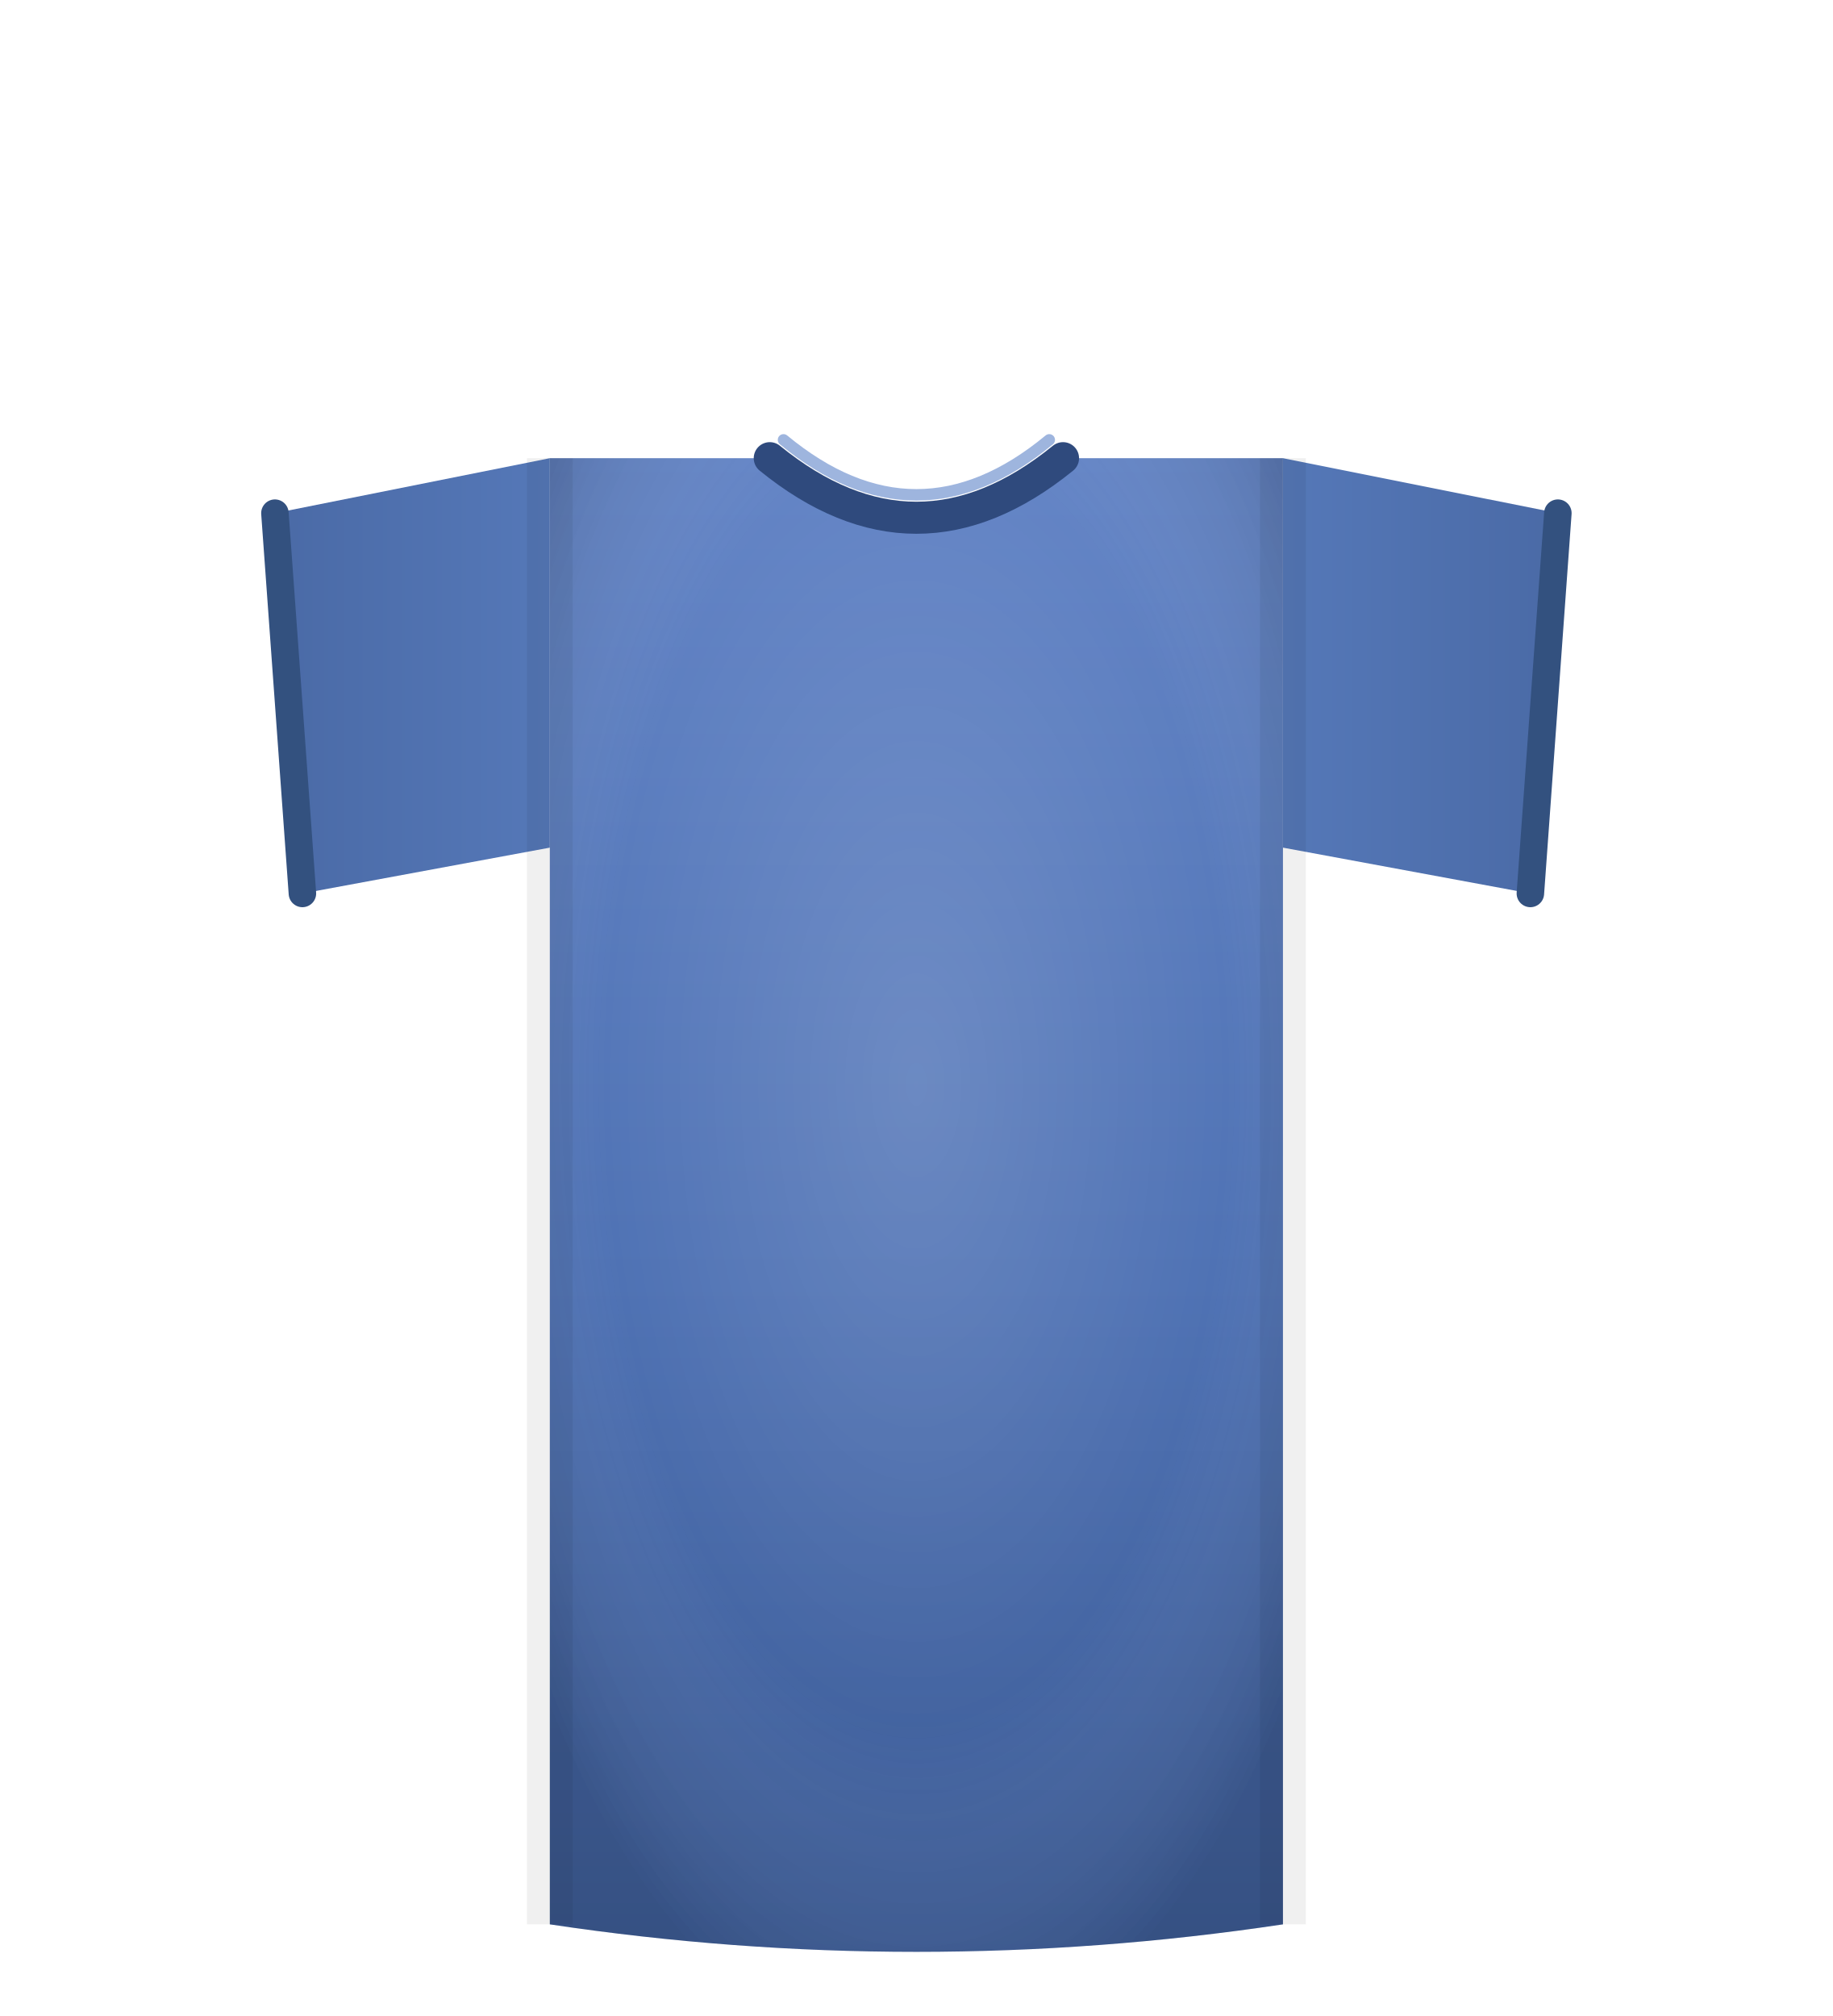
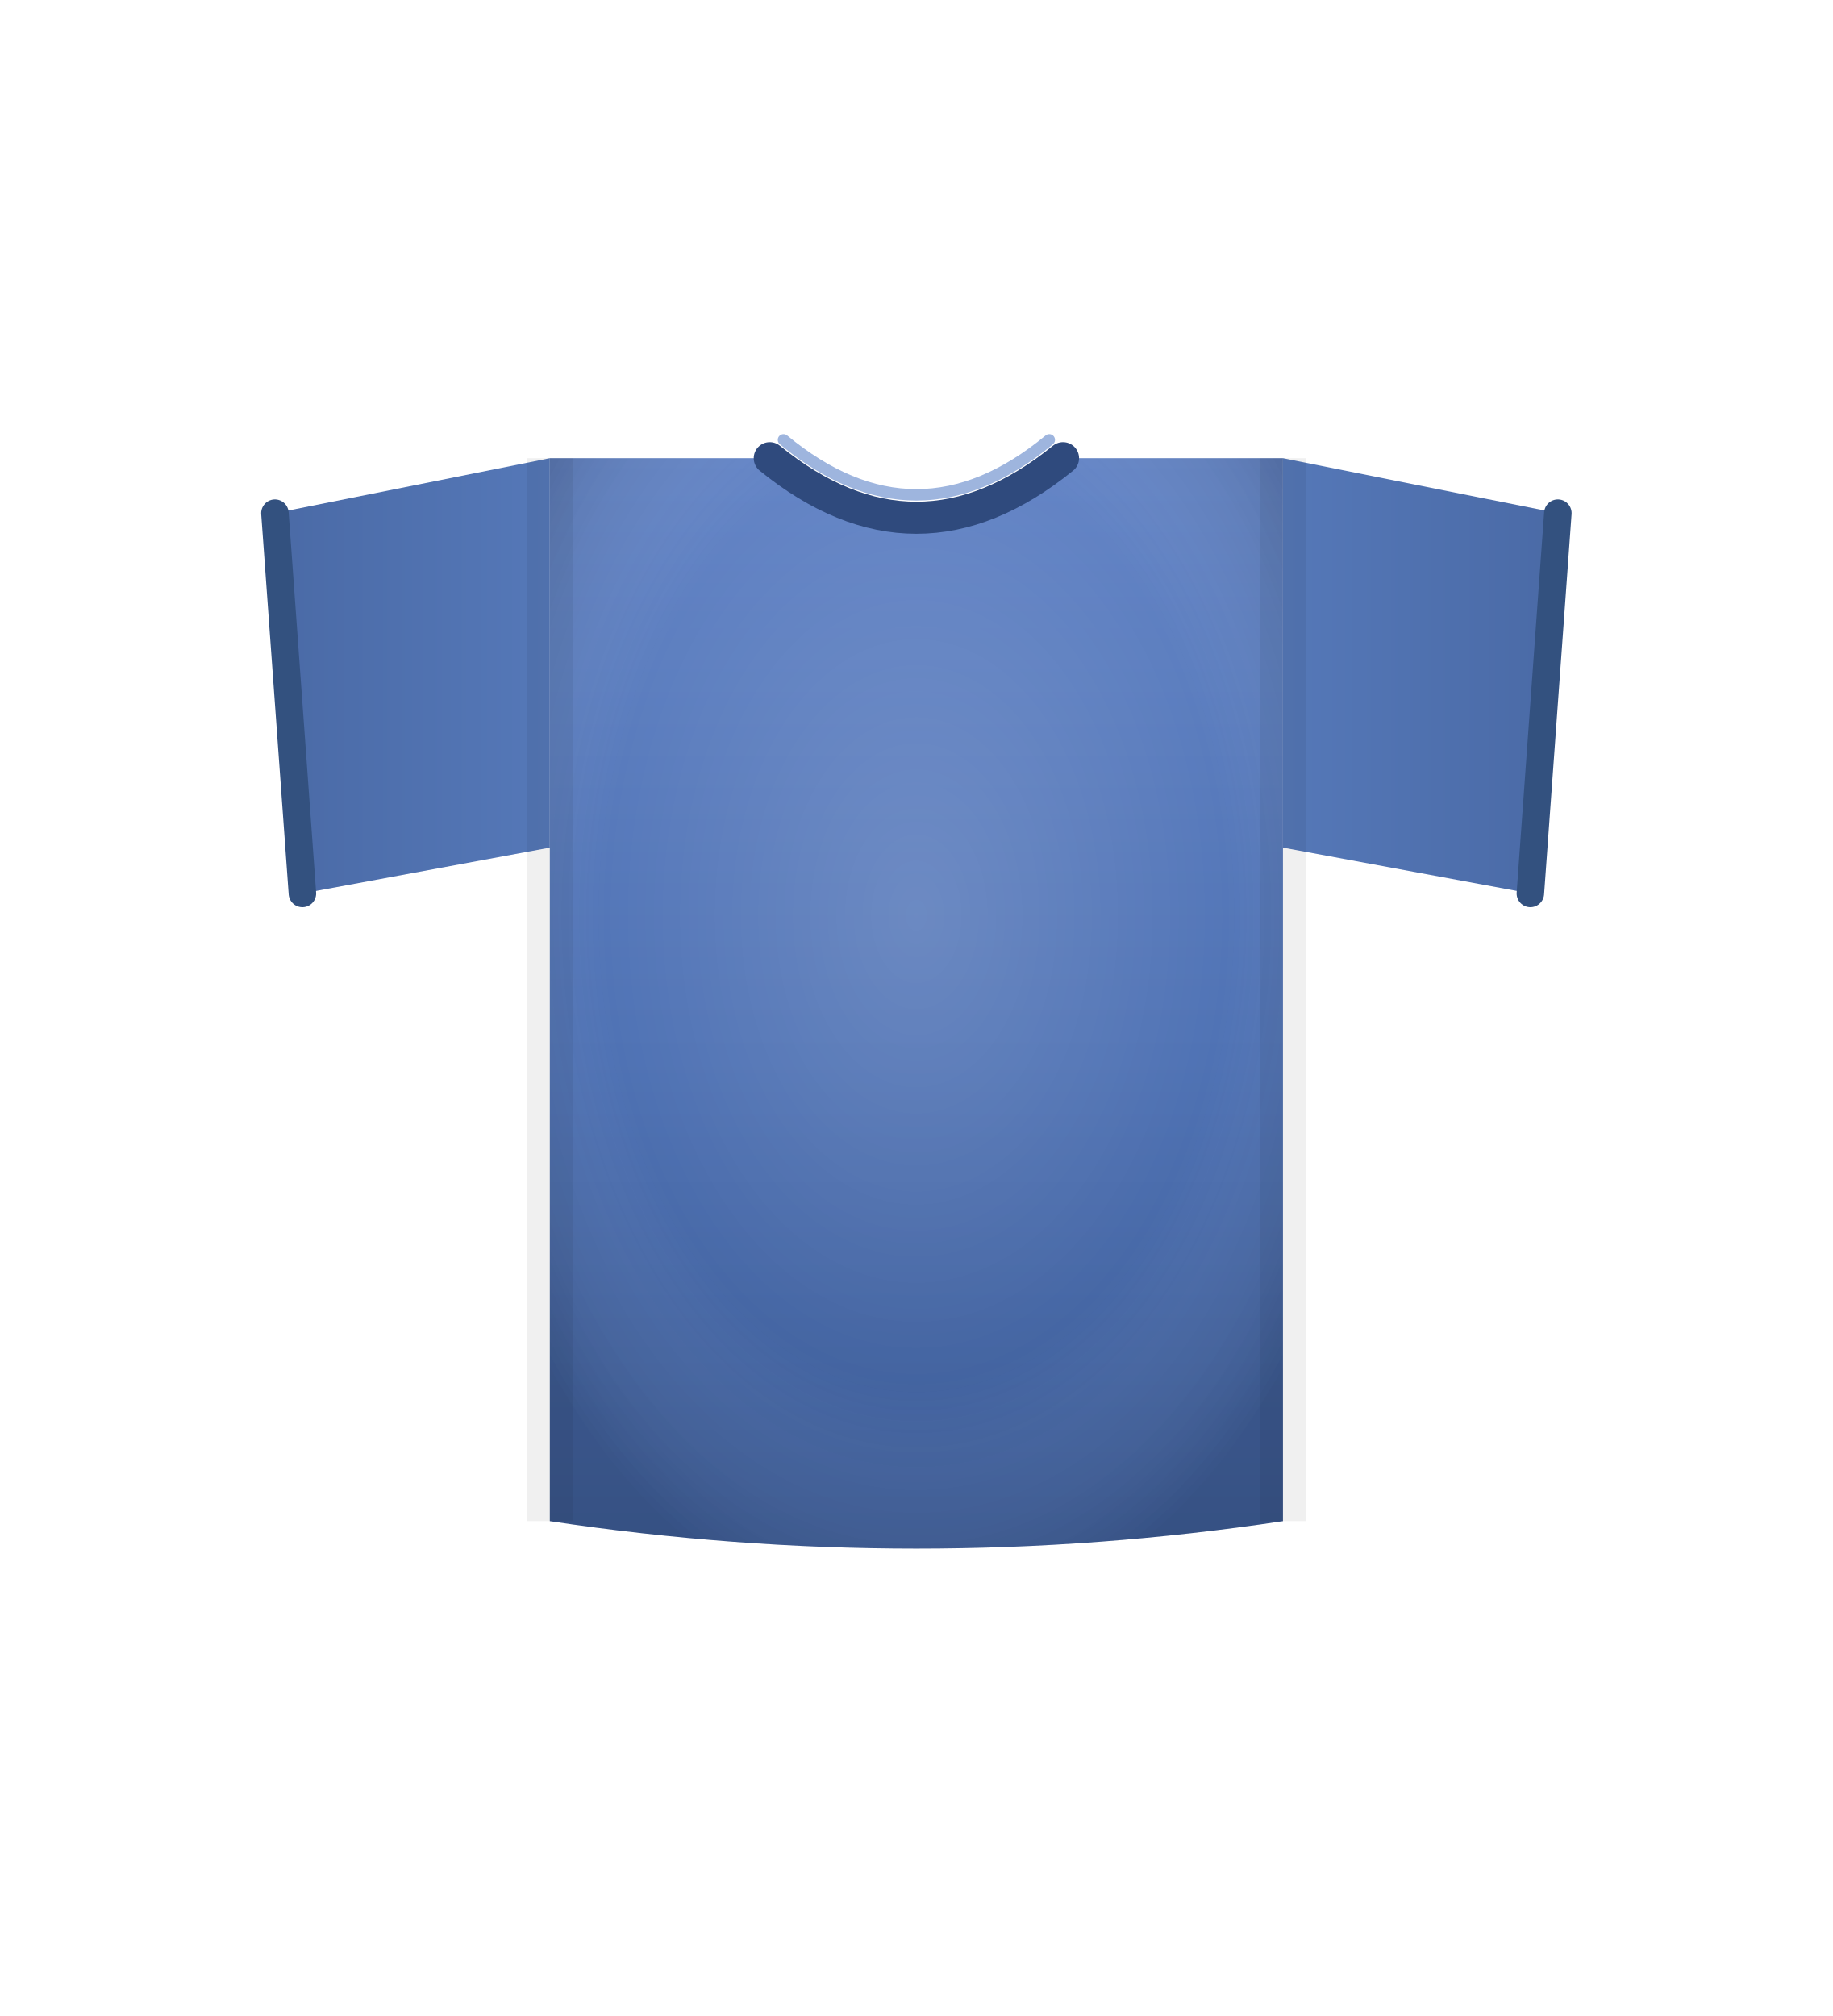
<svg xmlns="http://www.w3.org/2000/svg" width="400" height="440" viewBox="0 0 400 440">
  <defs>
    <linearGradient id="teeFabric" x1="0" y1="0" x2="0" y2="1">
      <stop offset="0" stop-color="#6485c6" />
      <stop offset="0.55" stop-color="#4f72b4" />
      <stop offset="1" stop-color="#3d5c96" />
    </linearGradient>
    <linearGradient id="teeSleeveL" x1="1" y1="0" x2="0" y2="0">
      <stop offset="0" stop-color="#5578b8" />
      <stop offset="1" stop-color="#4a6aa6" />
    </linearGradient>
    <linearGradient id="teeSleeveR" x1="0" y1="0" x2="1" y2="0">
      <stop offset="0" stop-color="#5578b8" />
      <stop offset="1" stop-color="#4a6aa6" />
    </linearGradient>
    <radialGradient id="teeVolume" cx="0.5" cy="0.42" r="0.65">
      <stop offset="0" stop-color="#ffffff" stop-opacity="0.14" />
      <stop offset="0.65" stop-color="#ffffff" stop-opacity="0" />
      <stop offset="1" stop-color="#000000" stop-opacity="0.13" />
    </radialGradient>
  </defs>
  <polygon points="120,100 60,112 66,195 120,185" fill="url(#teeSleeveL)" />
  <polygon points="280,100 340,112 334,195 280,185" fill="url(#teeSleeveR)" />
  <line x1="60" y1="112" x2="66" y2="195" stroke="#33517f" stroke-width="6" stroke-linecap="round" />
  <line x1="340" y1="112" x2="334" y2="195" stroke="#33517f" stroke-width="6" stroke-linecap="round" />
-   <path d="M120,100 L168,100 Q200,126 232,100 L280,100 L280,420 Q200,432 120,420 Z" fill="url(#teeFabric)" />
-   <path d="M120,100 L168,100 Q200,126 232,100 L280,100 L280,420 Q200,432 120,420 Z" fill="url(#teeVolume)" />
+   <path d="M120,100 L168,100 Q200,126 232,100 L280,100 L280,332 Q200,344 120,332 Z" fill="url(#teeFabric)" />
+   <path d="M120,100 L168,100 Q200,126 232,100 L280,100 L280,332 Q200,344 120,332 Z" fill="url(#teeVolume)" />
  <path d="M168,100 Q200,126 232,100" fill="none" stroke="#2f4a7d" stroke-width="7" stroke-linecap="round" />
  <path d="M171,96 Q200,120 229,96" fill="none" stroke="#86a2d6" stroke-width="2.5" stroke-linecap="round" opacity="0.8" />
-   <path d="M120,100 L120,420" fill="none" stroke="#000000" stroke-width="10" opacity="0.06" />
-   <path d="M280,100 L280,420" fill="none" stroke="#000000" stroke-width="10" opacity="0.06" />
+   <path d="M120,100 L120,332" fill="none" stroke="#000000" stroke-width="10" opacity="0.06" />
+   <path d="M280,100 L280,332" fill="none" stroke="#000000" stroke-width="10" opacity="0.06" />
</svg>
